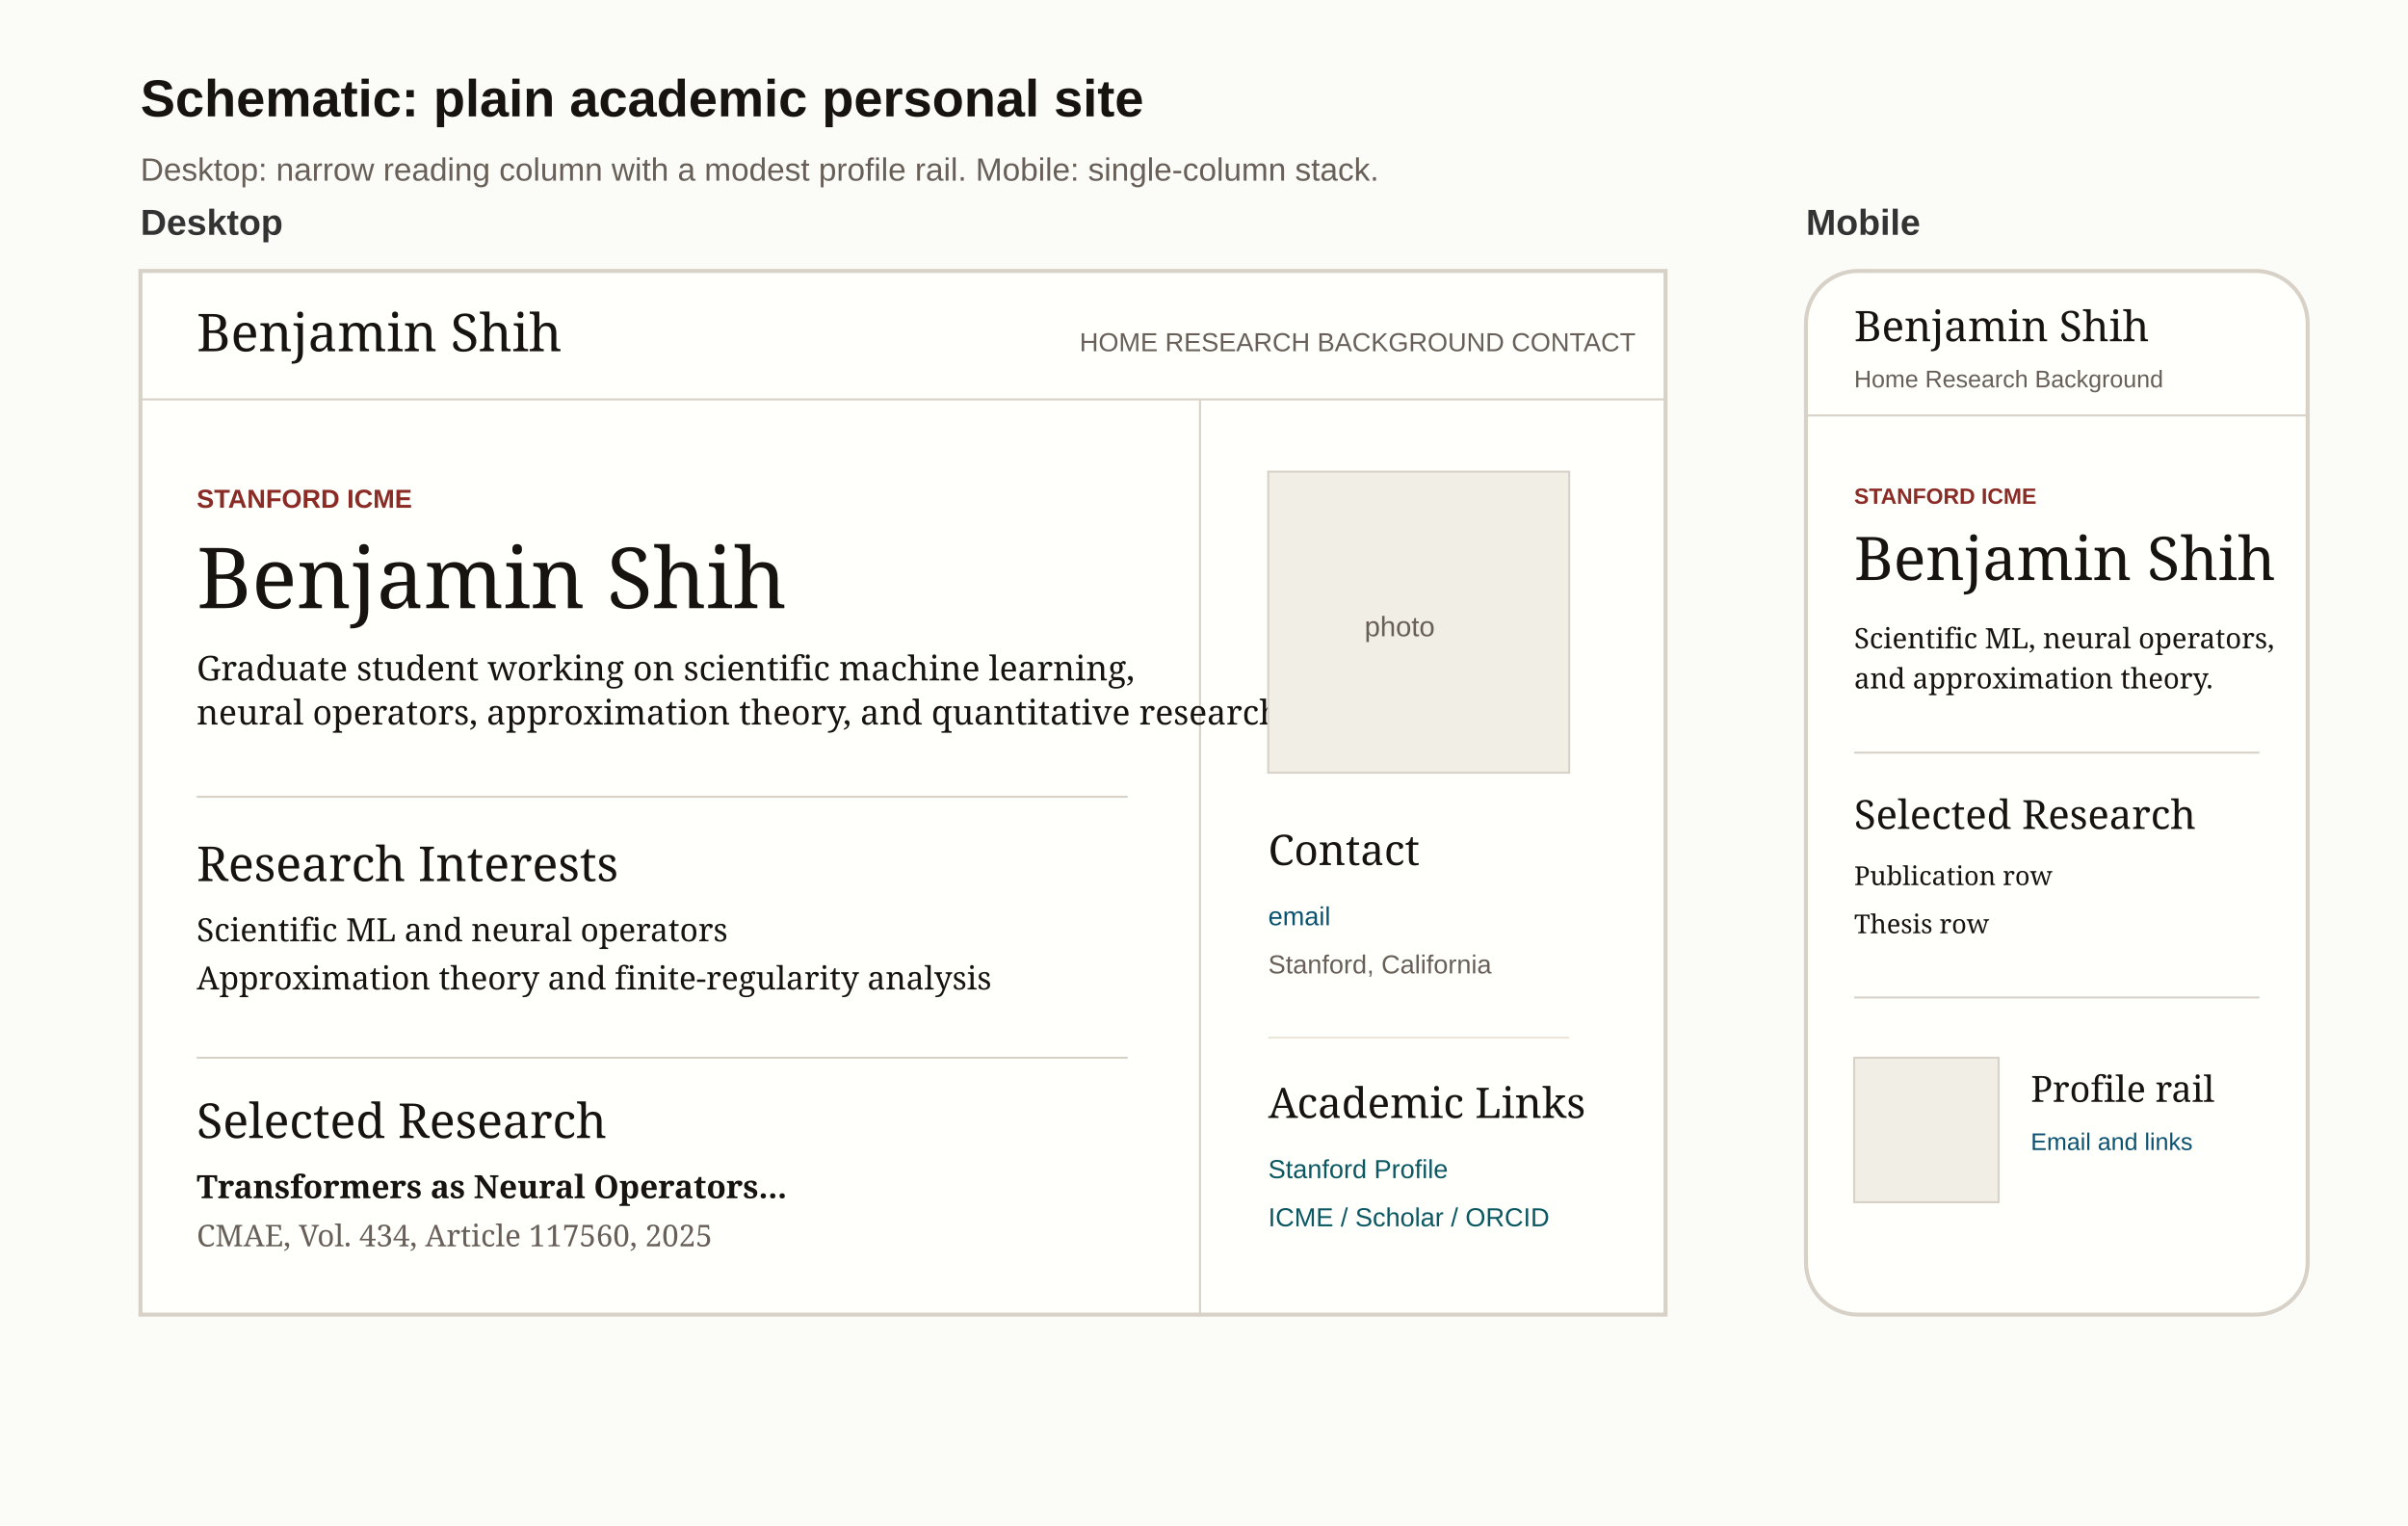
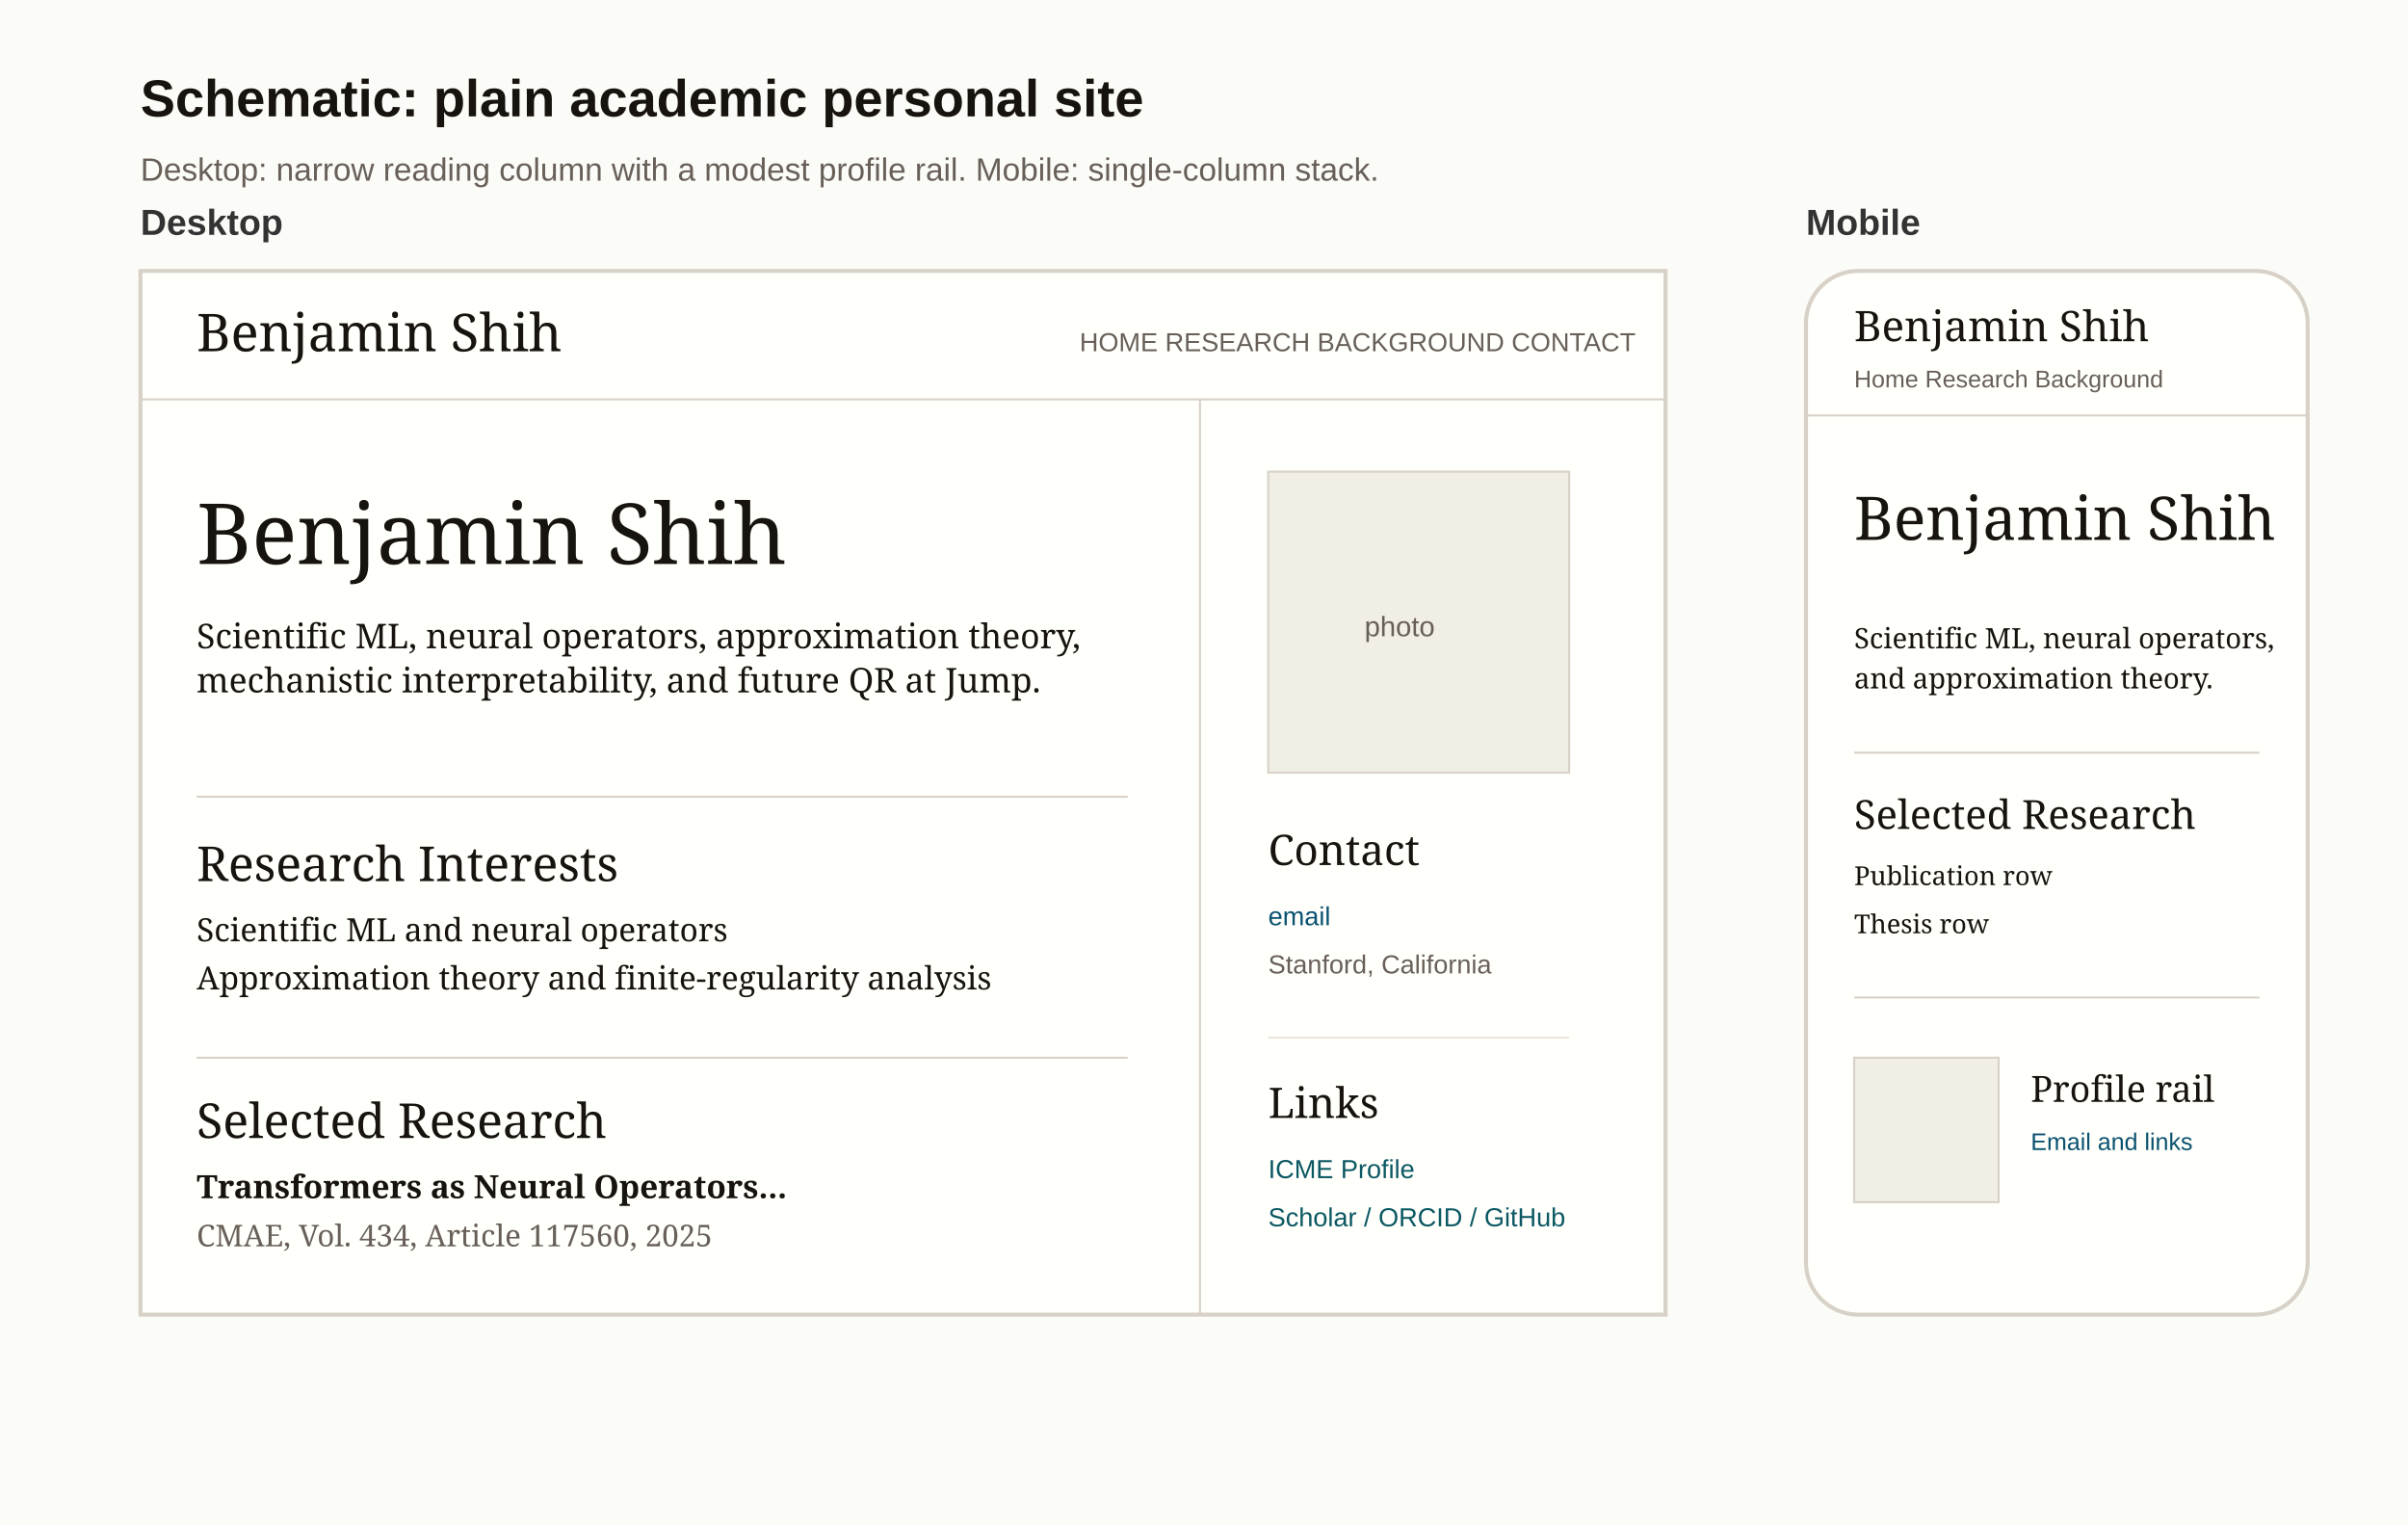
<svg xmlns="http://www.w3.org/2000/svg" width="1200" height="760" viewBox="0 0 1200 760" role="img" aria-labelledby="title desc">
  <rect width="1200" height="760" fill="#fbfbf8" />
  <text x="70" y="58" font-family="Arial, sans-serif" font-size="26" font-weight="700" fill="#17130f">Schematic: plain academic personal site</text>
  <text x="70" y="90" font-family="Arial, sans-serif" font-size="16" fill="#686058">Desktop: narrow reading column with a modest profile rail. Mobile: single-column stack.</text>
  <g transform="translate(70 135)">
    <text x="0" y="-18" font-family="Arial, sans-serif" font-size="18" font-weight="700" fill="#333">Desktop</text>
    <rect x="0" y="0" width="760" height="520" fill="#fffffc" stroke="#d7d1c7" stroke-width="2" />
    <line x1="0" y1="64" x2="760" y2="64" stroke="#d7d1c7" />
    <text x="28" y="40" font-family="Garamond, Georgia, serif" font-size="26" font-weight="500" fill="#17130f">Benjamin Shih</text>
    <text x="468" y="40" font-family="Arial, sans-serif" font-size="13" fill="#686058">HOME   RESEARCH   BACKGROUND   CONTACT</text>
    <line x1="528" y1="64" x2="528" y2="520" stroke="#d7d1c7" />
-     <text x="28" y="118" font-family="Arial, sans-serif" font-size="13" font-weight="700" fill="#8a2b25">STANFORD ICME</text>
-     <text x="28" y="168" font-family="Garamond, Georgia, serif" font-size="42" font-weight="500" fill="#17130f">Benjamin Shih</text>
-     <text x="28" y="204" font-family="Garamond, Georgia, serif" font-size="17" fill="#17130f">Graduate student working on scientific machine learning,</text>
-     <text x="28" y="226" font-family="Garamond, Georgia, serif" font-size="17" fill="#17130f">neural operators, approximation theory, and quantitative research.</text>
+     <text x="28" y="146" font-family="Garamond, Georgia, serif" font-size="42" font-weight="500" fill="#17130f">Benjamin Shih</text>
+     <text x="28" y="188" font-family="Garamond, Georgia, serif" font-size="17" fill="#17130f">Scientific ML, neural operators, approximation theory,</text>
+     <text x="28" y="210" font-family="Garamond, Georgia, serif" font-size="17" fill="#17130f">mechanistic interpretability, and future QR at Jump.</text>
    <line x1="28" y1="262" x2="492" y2="262" stroke="#d7d1c7" />
    <text x="28" y="304" font-family="Garamond, Georgia, serif" font-size="24" font-weight="500" fill="#17130f">Research Interests</text>
    <text x="28" y="334" font-family="Garamond, Georgia, serif" font-size="16" fill="#17130f">Scientific ML and neural operators</text>
    <text x="28" y="358" font-family="Garamond, Georgia, serif" font-size="16" fill="#17130f">Approximation theory and finite-regularity analysis</text>
    <line x1="28" y1="392" x2="492" y2="392" stroke="#d7d1c7" />
    <text x="28" y="432" font-family="Garamond, Georgia, serif" font-size="24" font-weight="500" fill="#17130f">Selected Research</text>
    <text x="28" y="462" font-family="Garamond, Georgia, serif" font-size="16" font-weight="600" fill="#17130f">Transformers as Neural Operators...</text>
    <text x="28" y="486" font-family="Garamond, Georgia, serif" font-size="15" fill="#686058">CMAE, Vol. 434, Article 117560, 2025</text>
    <rect x="562" y="100" width="150" height="150" fill="#f1eee6" stroke="#d7d1c7" />
    <text x="610" y="182" font-family="Arial, sans-serif" font-size="14" fill="#686058">photo</text>
    <text x="562" y="296" font-family="Garamond, Georgia, serif" font-size="21" font-weight="500" fill="#17130f">Contact</text>
    <text x="562" y="326" font-family="Arial, sans-serif" font-size="13" fill="#0a5270">email</text>
    <text x="562" y="350" font-family="Arial, sans-serif" font-size="13" fill="#686058">Stanford, California</text>
    <line x1="562" y1="382" x2="712" y2="382" stroke="#ebe5da" />
-     <text x="562" y="422" font-family="Garamond, Georgia, serif" font-size="21" font-weight="500" fill="#17130f">Academic Links</text>
-     <text x="562" y="452" font-family="Arial, sans-serif" font-size="13" fill="#0b5863">Stanford Profile</text>
-     <text x="562" y="476" font-family="Arial, sans-serif" font-size="13" fill="#0b5863">ICME / Scholar / ORCID</text>
+     <text x="562" y="422" font-family="Garamond, Georgia, serif" font-size="21" font-weight="500" fill="#17130f">Links</text>
+     <text x="562" y="452" font-family="Arial, sans-serif" font-size="13" fill="#0b5863">ICME Profile</text>
+     <text x="562" y="476" font-family="Arial, sans-serif" font-size="13" fill="#0b5863">Scholar / ORCID / GitHub</text>
  </g>
  <g transform="translate(900 135)">
    <text x="0" y="-18" font-family="Arial, sans-serif" font-size="18" font-weight="700" fill="#333">Mobile</text>
    <rect x="0" y="0" width="250" height="520" rx="26" fill="#fffffc" stroke="#d7d1c7" stroke-width="2" />
    <line x1="0" y1="72" x2="250" y2="72" stroke="#d7d1c7" />
    <text x="24" y="35" font-family="Garamond, Georgia, serif" font-size="21" font-weight="500" fill="#17130f">Benjamin Shih</text>
    <text x="24" y="58" font-family="Arial, sans-serif" font-size="12" fill="#686058">Home  Research  Background</text>
-     <text x="24" y="116" font-family="Arial, sans-serif" font-size="11" font-weight="700" fill="#8a2b25">STANFORD ICME</text>
-     <text x="24" y="154" font-family="Garamond, Georgia, serif" font-size="30" font-weight="500" fill="#17130f">Benjamin Shih</text>
+     <text x="24" y="134" font-family="Garamond, Georgia, serif" font-size="30" font-weight="500" fill="#17130f">Benjamin Shih</text>
    <text x="24" y="188" font-family="Garamond, Georgia, serif" font-size="14" fill="#17130f">Scientific ML, neural operators,</text>
    <text x="24" y="208" font-family="Garamond, Georgia, serif" font-size="14" fill="#17130f">and approximation theory.</text>
    <line x1="24" y1="240" x2="226" y2="240" stroke="#d7d1c7" />
    <text x="24" y="278" font-family="Garamond, Georgia, serif" font-size="20" font-weight="500" fill="#17130f">Selected Research</text>
    <text x="24" y="306" font-family="Garamond, Georgia, serif" font-size="13" fill="#17130f">Publication row</text>
    <text x="24" y="330" font-family="Garamond, Georgia, serif" font-size="13" fill="#17130f">Thesis row</text>
    <line x1="24" y1="362" x2="226" y2="362" stroke="#d7d1c7" />
    <rect x="24" y="392" width="72" height="72" fill="#f1eee6" stroke="#d7d1c7" />
    <text x="112" y="414" font-family="Garamond, Georgia, serif" font-size="18" font-weight="500" fill="#17130f">Profile rail</text>
    <text x="112" y="438" font-family="Arial, sans-serif" font-size="12" fill="#0a5270">Email and links</text>
  </g>
</svg>
